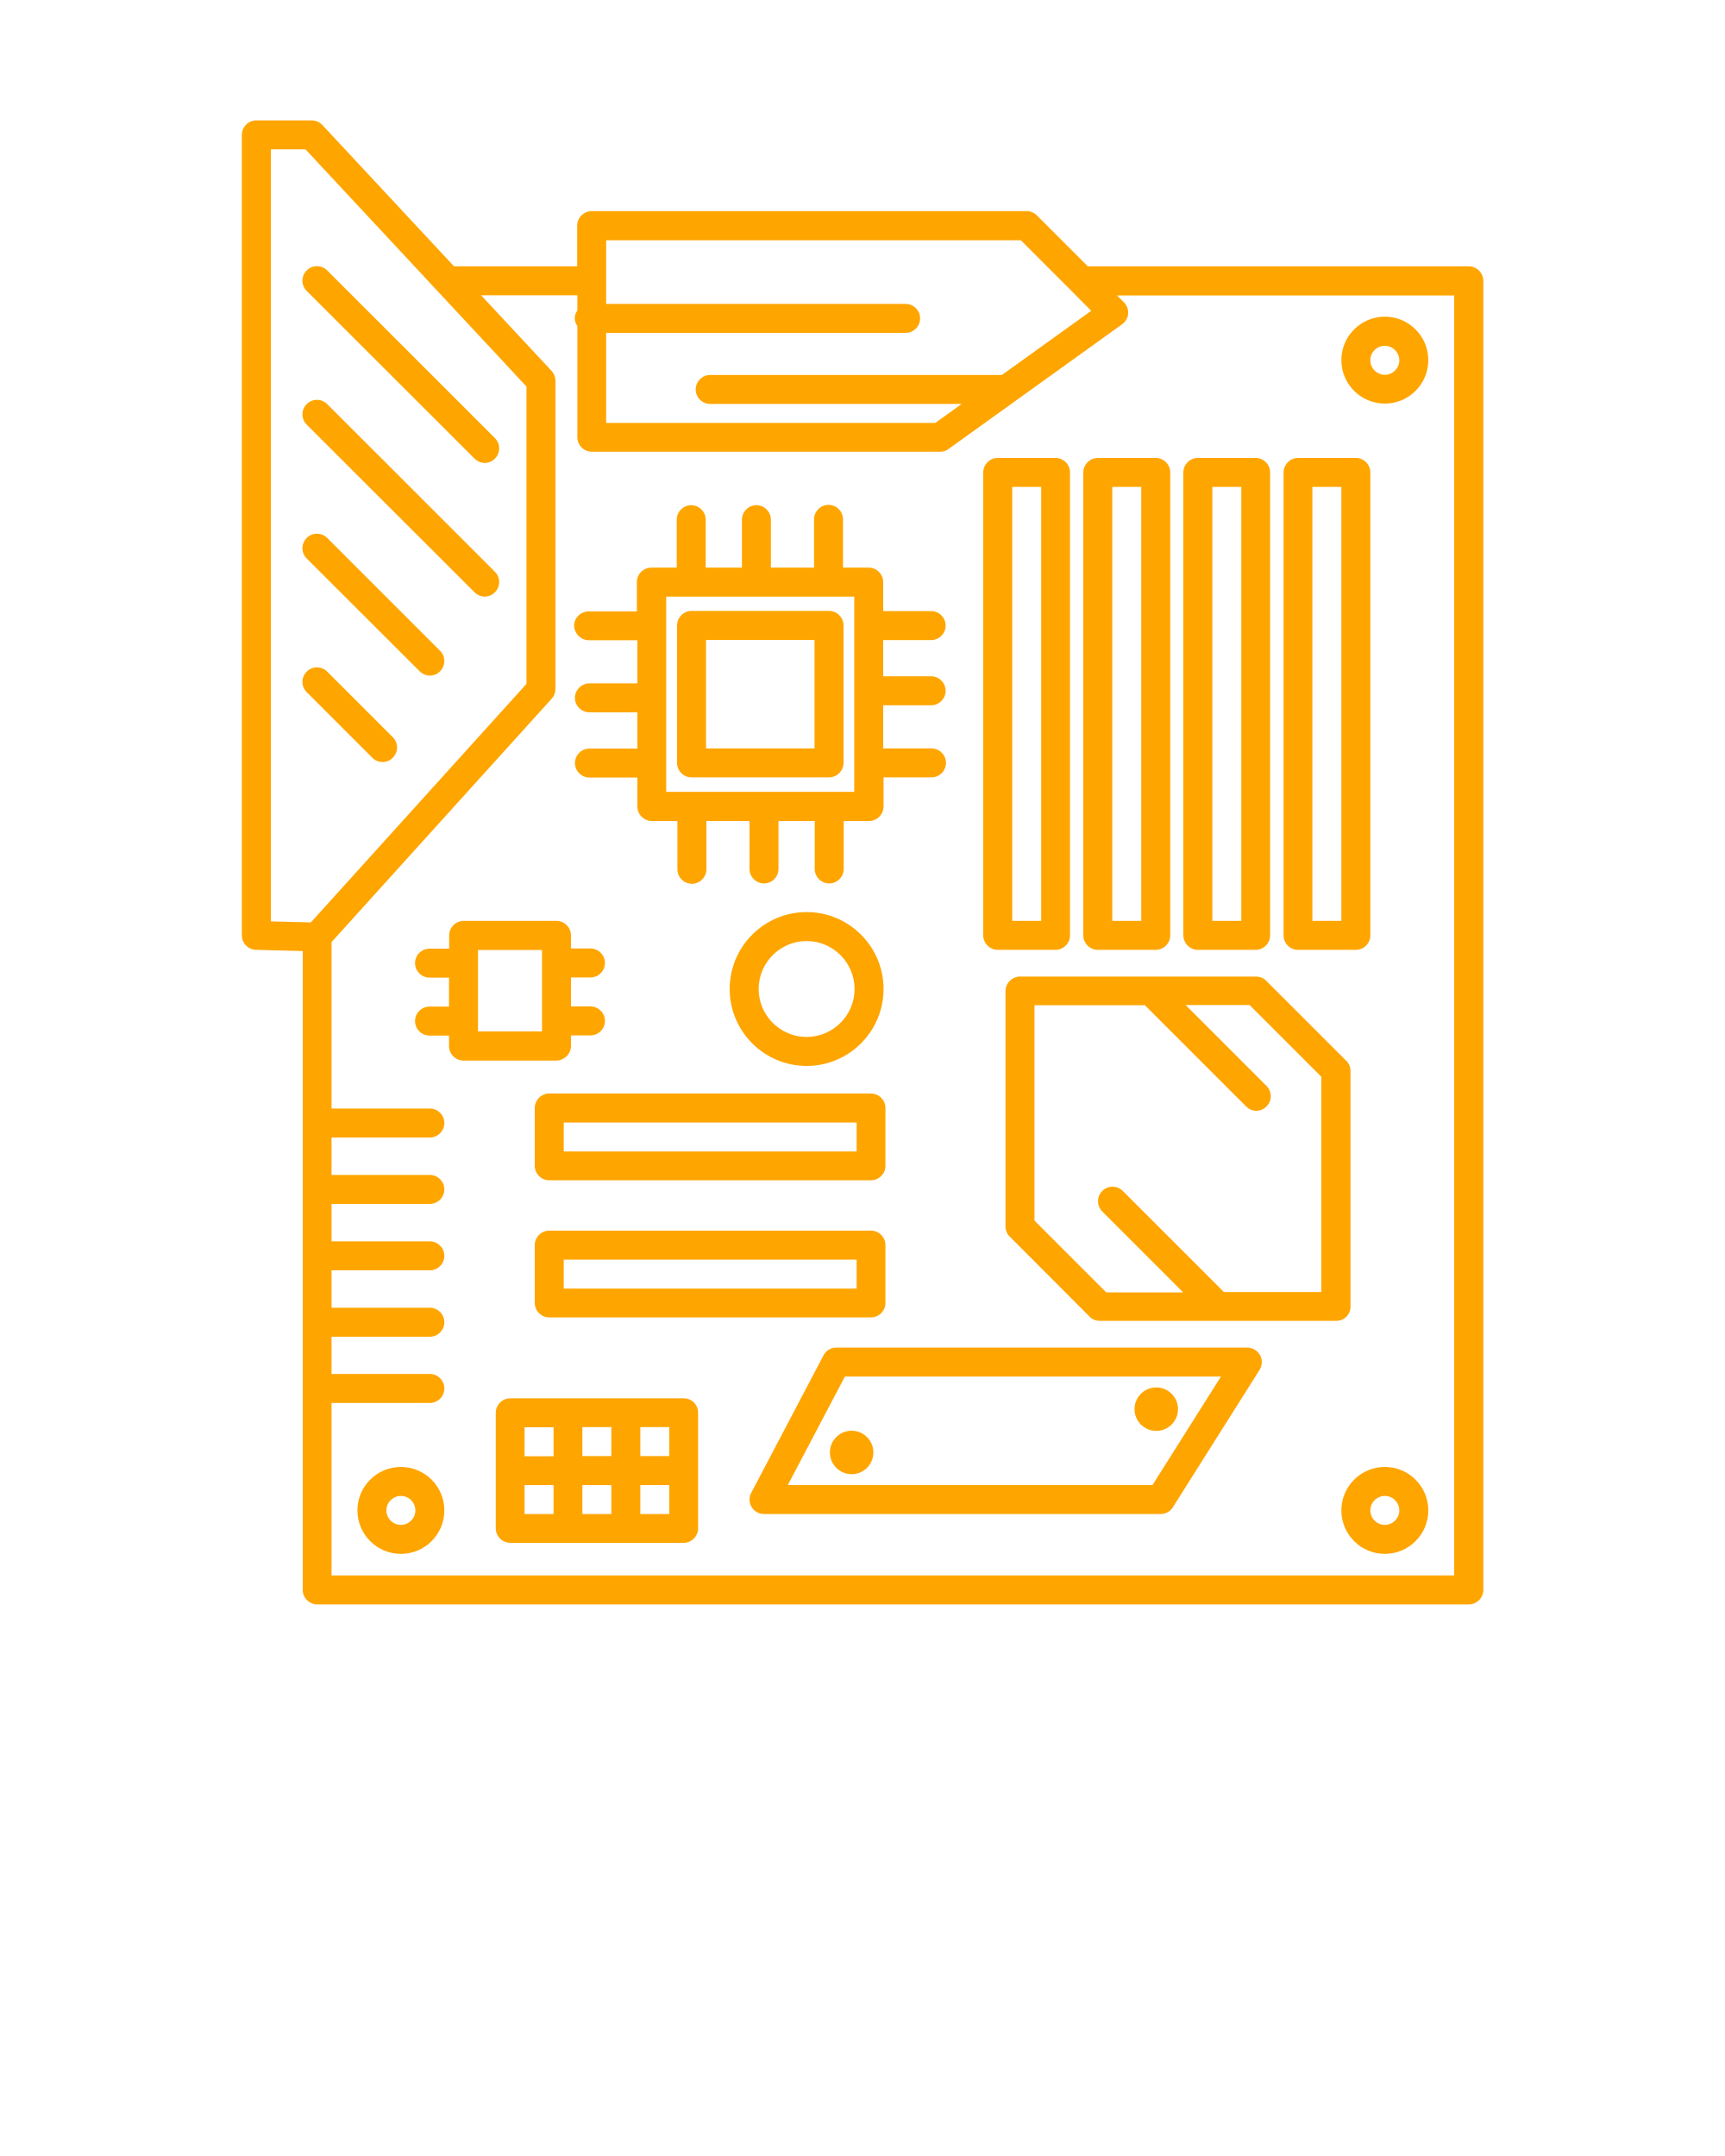
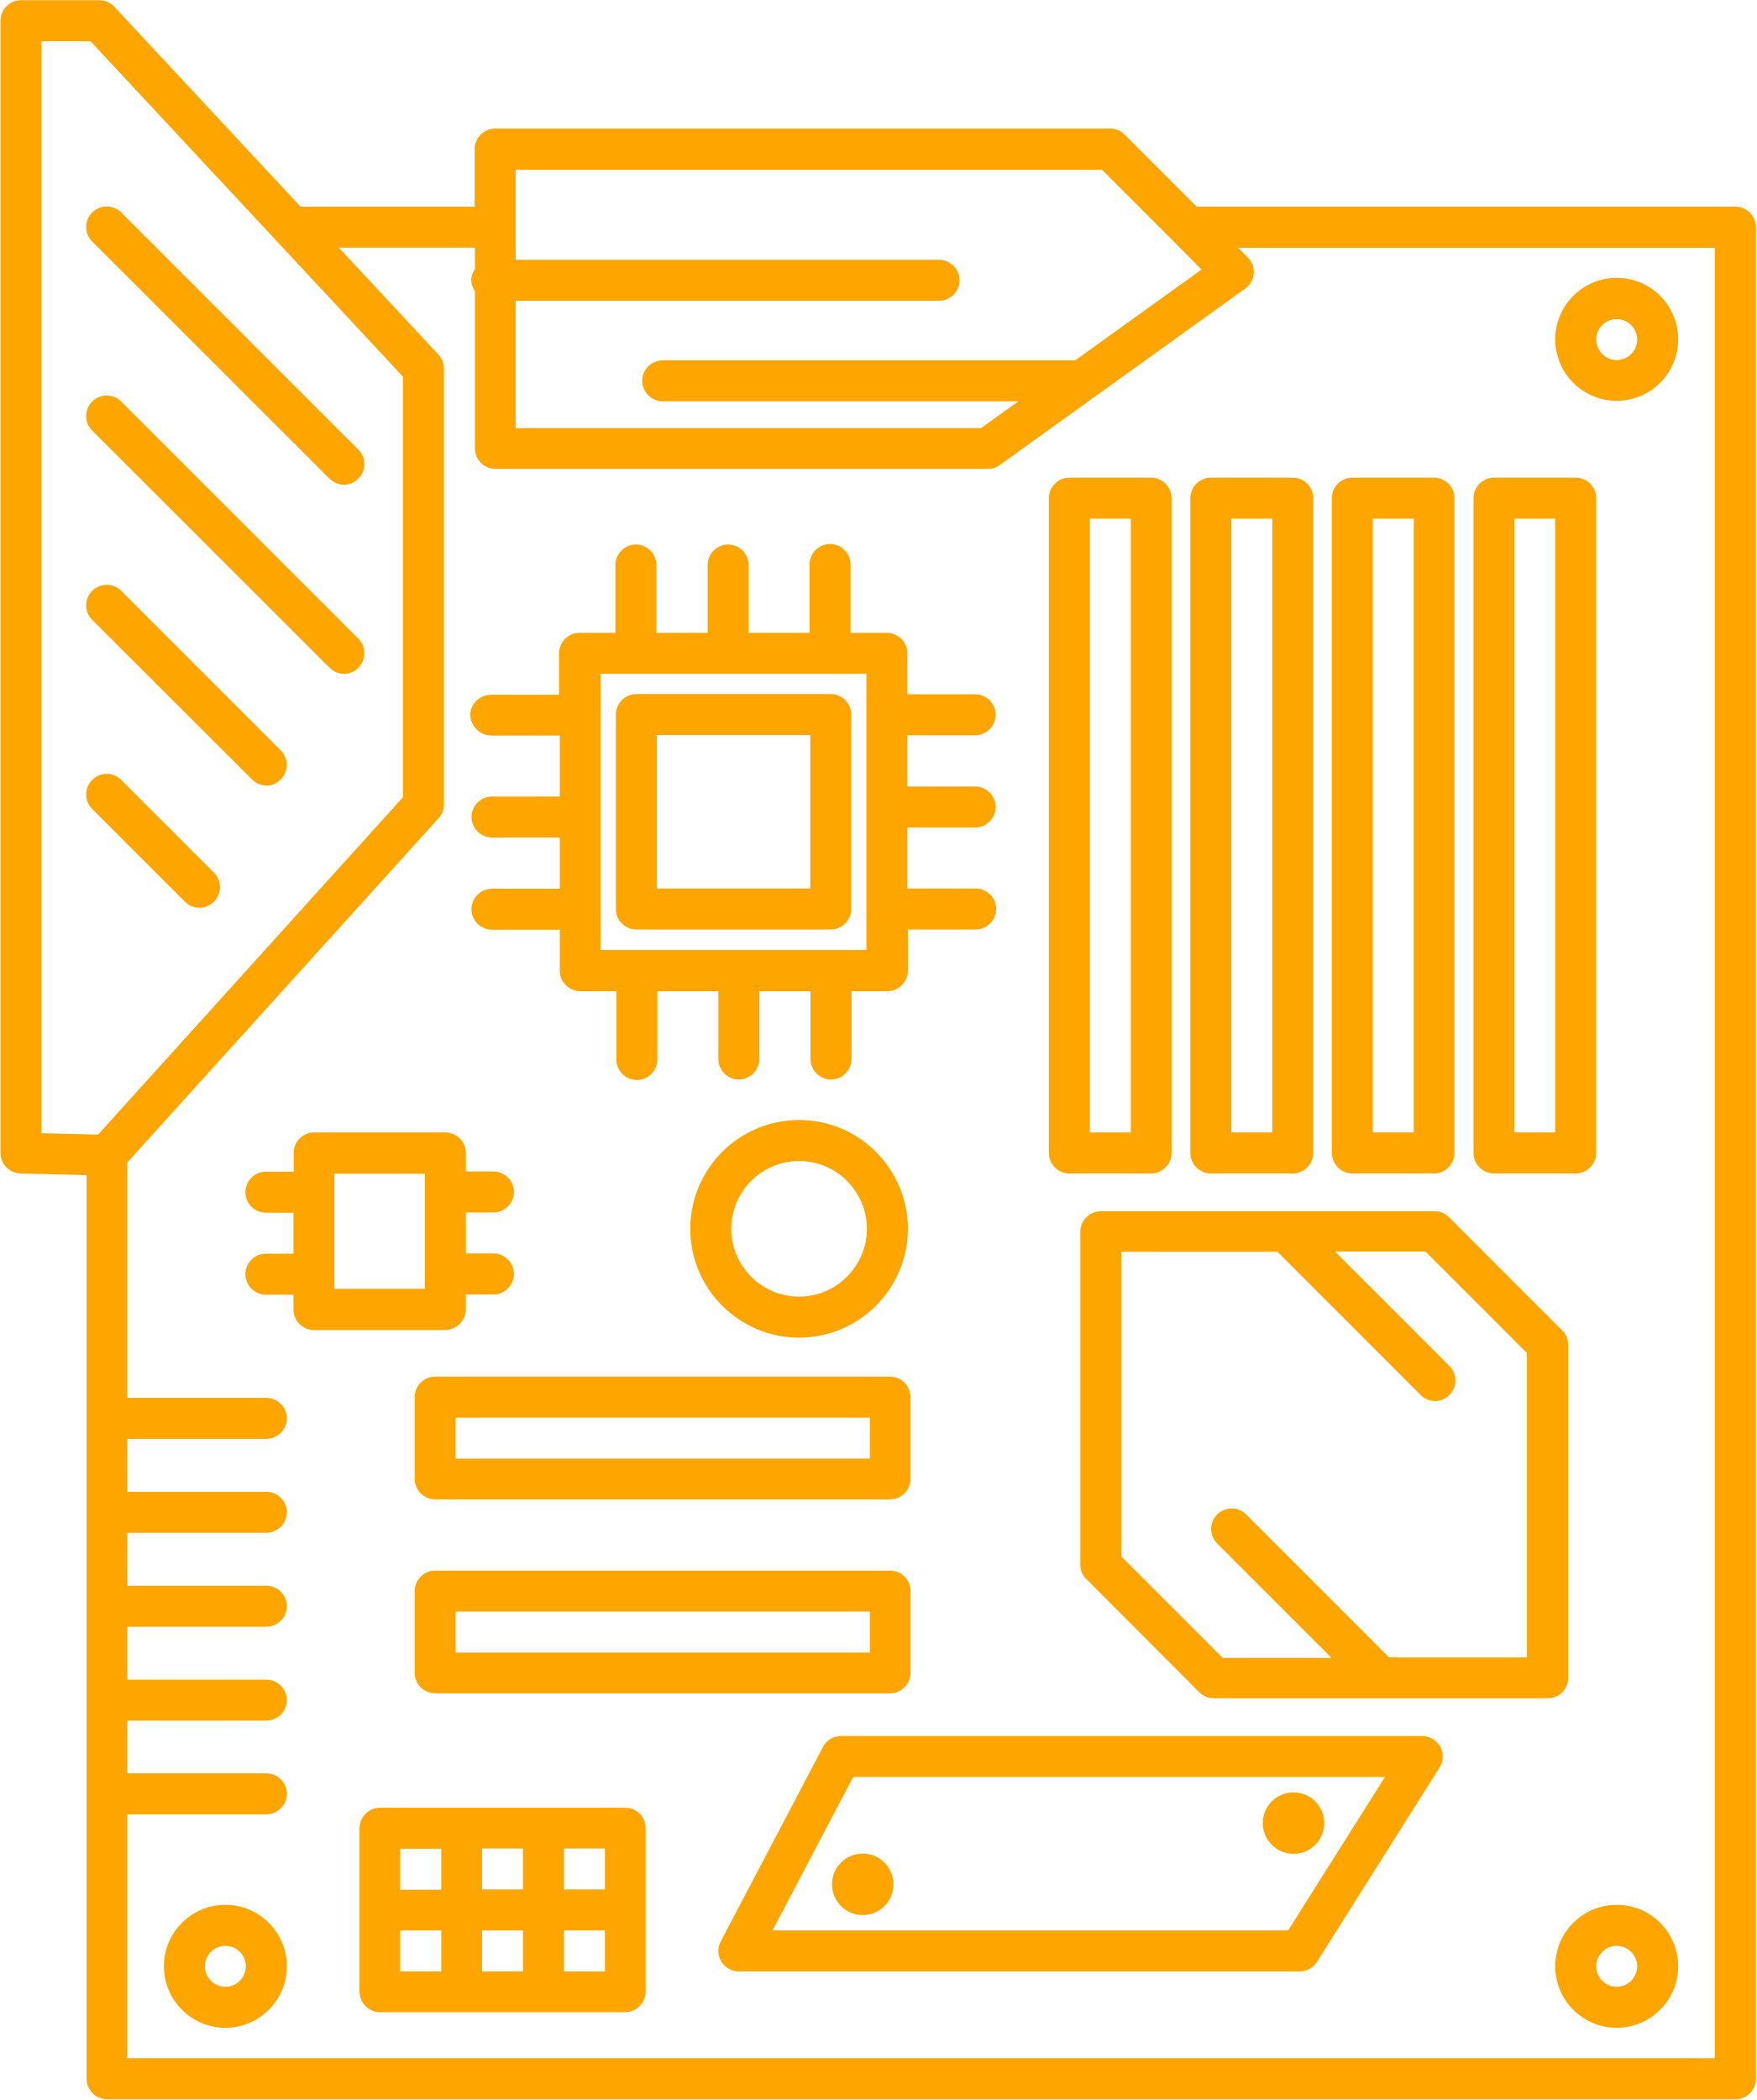
- <svg xmlns="http://www.w3.org/2000/svg" version="1.1" x="0px" y="0px" viewBox="0 0 100 125" style="enable-background:new 0 0 100 100;" xml:space="preserve" fill="orange">
+ <svg xmlns="http://www.w3.org/2000/svg" version="1.1" x="0px" y="0px" style="--darkreader-inline-fill: #cc8400;" xml:space="preserve" fill="orange" viewBox="14 6.97 72 86.08" data-darkreader-inline-fill="">
  <style type="text/css">
	.st0{display:none;}
</style>
+   <style class="darkreader darkreader--sync" media="screen" />
  <g>
    <g>
      <path d="M85.14,15.44H63.06l-2.95-2.95c-0.16-0.16-0.37-0.25-0.59-0.25H34.3c-0.46,0-0.84,0.38-0.84,0.84v2.36h-7.14l-7.63-8.19    c-0.16-0.17-0.38-0.27-0.61-0.27h-3.22c-0.46,0-0.84,0.38-0.84,0.84v46.41c0,0.45,0.36,0.83,0.82,0.84l2.71,0.07v37.04    c0,0.46,0.38,0.84,0.84,0.84h66.76c0.46,0,0.84-0.38,0.84-0.84V16.28C85.98,15.81,85.61,15.44,85.14,15.44z M59.17,13.92    l2.95,2.95c0,0,0,0,0.01,0.01l1.13,1.14l-5.18,3.72H41.17c-0.46,0-0.84,0.38-0.84,0.84s0.38,0.84,0.84,0.84h14.58l-1.53,1.1H35.14    v-5.22H52.5c0.46,0,0.84-0.38,0.84-0.84c0-0.46-0.38-0.84-0.84-0.84H35.14v-1.32c0,0,0-0.01,0-0.01c0,0,0-0.01,0-0.01v-2.35H59.17    z M15.7,8.66h2.01l7.64,8.2c0.01,0.01,0.01,0.01,0.02,0.02l5.15,5.53v17.24l-12.5,13.83l-2.32-0.06V8.66z M84.3,91.34H19.22v-10    h5.7c0.46,0,0.84-0.38,0.84-0.84s-0.38-0.84-0.84-0.84h-5.7V77.5h5.7c0.46,0,0.84-0.38,0.84-0.84s-0.38-0.84-0.84-0.84h-5.7v-2.17    h5.7c0.46,0,0.84-0.38,0.84-0.84s-0.38-0.84-0.84-0.84h-5.7v-2.17h5.7c0.46,0,0.84-0.38,0.84-0.84c0-0.46-0.38-0.84-0.84-0.84    h-5.7v-2.17h5.7c0.46,0,0.84-0.38,0.84-0.84c0-0.46-0.38-0.84-0.84-0.84h-5.7v-9.65l12.76-14.11c0.14-0.15,0.22-0.35,0.22-0.56    V22.08c0-0.21-0.08-0.42-0.22-0.57l-4.09-4.39h5.58v0.88c-0.09,0.13-0.15,0.28-0.15,0.45c0,0.17,0.06,0.32,0.15,0.45v6.45    c0,0.46,0.38,0.84,0.84,0.84h20.19c0.18,0,0.35-0.05,0.49-0.16l10.06-7.23c0.2-0.14,0.33-0.37,0.35-0.61    c0.02-0.24-0.07-0.49-0.24-0.66l-0.4-0.4H84.3V91.34z" />
      <path d="M75.25,55.07h3.35c0.46,0,0.84-0.38,0.84-0.84V27.39c0-0.46-0.38-0.84-0.84-0.84h-3.35c-0.46,0-0.84,0.38-0.84,0.84v26.84    C74.41,54.69,74.78,55.07,75.25,55.07z M76.08,28.23h1.68v25.16h-1.68V28.23z" />
      <path d="M69.44,55.07h3.35c0.46,0,0.84-0.38,0.84-0.84V27.39c0-0.46-0.38-0.84-0.84-0.84h-3.35c-0.46,0-0.84,0.38-0.84,0.84v26.84    C68.61,54.69,68.98,55.07,69.44,55.07z M70.28,28.23h1.68v25.16h-1.68V28.23z" />
      <path d="M62.8,27.39v26.84c0,0.46,0.38,0.84,0.84,0.84H67c0.46,0,0.84-0.38,0.84-0.84V27.39c0-0.46-0.38-0.84-0.84-0.84h-3.35    C63.18,26.55,62.8,26.93,62.8,27.39z M64.48,28.23h1.68v25.16h-1.68V28.23z" />
      <path d="M57.84,55.07h3.35c0.46,0,0.84-0.38,0.84-0.84V27.39c0-0.46-0.38-0.84-0.84-0.84h-3.35c-0.46,0-0.84,0.38-0.84,0.84v26.84    C57,54.69,57.38,55.07,57.84,55.07z M58.68,28.23h1.68v25.16h-1.68V28.23z" />
      <path d="M51.33,64.24c0-0.46-0.38-0.84-0.84-0.84H31.84c-0.46,0-0.84,0.38-0.84,0.84v3.35c0,0.46,0.38,0.84,0.84,0.84h18.65    c0.46,0,0.84-0.38,0.84-0.84V64.24z M49.66,66.76H32.68v-1.68h16.98V66.76z" />
      <path d="M50.49,71.35H31.84c-0.46,0-0.84,0.38-0.84,0.84v3.35c0,0.46,0.38,0.84,0.84,0.84h18.65c0.46,0,0.84-0.38,0.84-0.84v-3.35    C51.33,71.73,50.96,71.35,50.49,71.35z M49.66,74.71H32.68v-1.68h16.98V74.71z" />
      <path d="M72.3,78.13H48.48c-0.31,0-0.6,0.17-0.74,0.45l-4.19,7.97c-0.14,0.26-0.13,0.57,0.02,0.82s0.42,0.41,0.72,0.41h22.99    c0.29,0,0.56-0.15,0.71-0.39l5.03-7.97c0.16-0.26,0.17-0.59,0.03-0.85C72.89,78.3,72.61,78.13,72.3,78.13z M66.81,86.1H45.67    l3.31-6.29h21.8L66.81,86.1z" />
      <path d="M40.09,45.07h7.97c0.46,0,0.84-0.38,0.84-0.84v-7.97c0-0.46-0.38-0.84-0.84-0.84h-7.97c-0.46,0-0.84,0.38-0.84,0.84v7.97    C39.25,44.7,39.63,45.07,40.09,45.07z M40.93,37.1h6.29v6.29h-6.29V37.1z" />
      <path d="M33.1,60.64v-0.61h1.13c0.46,0,0.84-0.38,0.84-0.84c0-0.46-0.38-0.84-0.84-0.84H33.1v-1.68h1.13    c0.46,0,0.84-0.38,0.84-0.84c0-0.46-0.38-0.84-0.84-0.84H33.1v-0.76c0-0.46-0.38-0.84-0.84-0.84h-5.38    c-0.46,0-0.84,0.38-0.84,0.84V55H24.9c-0.46,0-0.84,0.38-0.84,0.84c0,0.46,0.38,0.84,0.84,0.84h1.13v1.68H24.9    c-0.46,0-0.84,0.38-0.84,0.84c0,0.46,0.38,0.84,0.84,0.84h1.13v0.61c0,0.46,0.38,0.84,0.84,0.84h5.38    C32.72,61.48,33.1,61.1,33.1,60.64z M31.42,59.8h-3.71v-4.72h3.71V59.8z" />
      <path d="M34.15,37.12h2.8v2.5h-2.78c-0.46,0-0.84,0.38-0.84,0.84c0,0.46,0.38,0.84,0.84,0.84h2.78v2.1h-2.78    c-0.46,0-0.84,0.38-0.84,0.84c0,0.46,0.38,0.84,0.84,0.84h2.78v1.68c0,0.46,0.38,0.84,0.84,0.84h1.48v2.8    c0,0.46,0.38,0.84,0.84,0.84s0.84-0.38,0.84-0.84v-2.8h2.5v2.78c0,0.46,0.38,0.84,0.84,0.84s0.84-0.38,0.84-0.84v-2.78h2.1v2.78    c0,0.46,0.38,0.84,0.84,0.84c0.46,0,0.84-0.38,0.84-0.84v-2.78h1.47c0.46,0,0.84-0.38,0.84-0.84v-1.69H54    c0.46,0,0.84-0.38,0.84-0.84c0-0.46-0.38-0.84-0.84-0.84h-2.8v-2.5h2.78c0.46,0,0.84-0.38,0.84-0.84c0-0.46-0.38-0.84-0.84-0.84    H51.2v-2.1h2.78c0.46,0,0.84-0.38,0.84-0.84c0-0.46-0.38-0.84-0.84-0.84H51.2v-1.68c0-0.46-0.38-0.84-0.84-0.84h-1.49v-2.8    c0-0.46-0.38-0.84-0.84-0.84c-0.46,0-0.84,0.38-0.84,0.84v2.8h-2.5v-2.78c0-0.46-0.38-0.84-0.84-0.84s-0.84,0.38-0.84,0.84v2.78    h-2.1v-2.78c0-0.46-0.38-0.84-0.84-0.84s-0.84,0.38-0.84,0.84v2.78h-1.47c-0.46,0-0.84,0.38-0.84,0.84v1.7h-2.8    c-0.46,0-0.84,0.38-0.84,0.84C33.31,36.75,33.68,37.12,34.15,37.12z M38.62,34.59h10.9v11.32h-10.9V34.59z" />
      <path d="M23.24,85.05c-1.39,0-2.52,1.13-2.52,2.52c0,1.39,1.13,2.52,2.52,2.52s2.52-1.13,2.52-2.52    C25.76,86.18,24.63,85.05,23.24,85.05z M23.24,88.41c-0.46,0-0.84-0.38-0.84-0.84c0-0.46,0.38-0.84,0.84-0.84s0.84,0.38,0.84,0.84    C24.08,88.03,23.7,88.41,23.24,88.41z" />
      <path d="M51.22,57.34c0-2.46-2-4.46-4.46-4.46c-2.46,0-4.46,2-4.46,4.46c0,2.46,2,4.46,4.46,4.46    C49.22,61.8,51.22,59.8,51.22,57.34z M43.98,57.34c0-1.53,1.25-2.78,2.78-2.78s2.78,1.25,2.78,2.78c0,1.53-1.25,2.78-2.78,2.78    S43.98,58.87,43.98,57.34z" />
      <path d="M80.28,85.05c-1.39,0-2.52,1.13-2.52,2.52c0,1.39,1.13,2.52,2.52,2.52c1.39,0,2.52-1.13,2.52-2.52    C82.8,86.18,81.67,85.05,80.28,85.05z M80.28,88.41c-0.46,0-0.84-0.38-0.84-0.84c0-0.46,0.38-0.84,0.84-0.84    c0.46,0,0.84,0.38,0.84,0.84C81.12,88.03,80.74,88.41,80.28,88.41z" />
      <path d="M80.28,23.4c1.39,0,2.52-1.13,2.52-2.52s-1.13-2.52-2.52-2.52c-1.39,0-2.52,1.13-2.52,2.52S78.89,23.4,80.28,23.4z     M80.28,20.05c0.46,0,0.84,0.38,0.84,0.84c0,0.46-0.38,0.84-0.84,0.84c-0.46,0-0.84-0.38-0.84-0.84    C79.44,20.42,79.82,20.05,80.28,20.05z" />
      <circle cx="49.37" cy="84.21" r="1.26" />
      <circle cx="67.03" cy="81.7" r="1.26" />
      <path d="M78.29,75.76V62.1c0-0.11-0.02-0.22-0.06-0.32c-0.04-0.1-0.1-0.2-0.18-0.27l-4.65-4.65c-0.08-0.08-0.17-0.14-0.27-0.18    c-0.1-0.04-0.21-0.06-0.32-0.06H59.13c-0.46,0-0.84,0.38-0.84,0.84V71.1c0,0.01,0,0.01,0,0.02c0,0.1,0.02,0.2,0.06,0.3    c0.04,0.1,0.1,0.2,0.18,0.27l4.64,4.65c0.08,0.08,0.17,0.14,0.27,0.18c0.1,0.04,0.21,0.06,0.32,0.06h13.67    C77.91,76.6,78.29,76.22,78.29,75.76z M70.96,74.92l-5.87-5.87c-0.33-0.33-0.86-0.33-1.19,0c-0.33,0.33-0.33,0.86,0,1.19    l4.69,4.69h-4.46l-4.16-4.16V58.28h6.4l5.87,5.87c0.16,0.16,0.38,0.25,0.59,0.25s0.43-0.08,0.59-0.25c0.33-0.33,0.33-0.86,0-1.19    l-4.69-4.69h3.71l4.16,4.16v12.48H70.96z" />
      <path d="M27.51,26.59c0.16,0.16,0.38,0.25,0.59,0.25s0.43-0.08,0.59-0.25c0.33-0.33,0.33-0.86,0-1.19l-9.72-9.72    c-0.33-0.33-0.86-0.33-1.19,0c-0.33,0.33-0.33,0.86,0,1.19L27.51,26.59z" />
      <path d="M27.51,34.34c0.16,0.16,0.38,0.25,0.59,0.25s0.43-0.08,0.59-0.25c0.33-0.33,0.33-0.86,0-1.19l-9.72-9.72    c-0.33-0.33-0.86-0.33-1.19,0s-0.33,0.86,0,1.19L27.51,34.34z" />
      <path d="M24.33,38.92c0.16,0.16,0.38,0.25,0.59,0.25c0.21,0,0.43-0.08,0.59-0.25c0.33-0.33,0.33-0.86,0-1.19l-6.54-6.54    c-0.33-0.33-0.86-0.33-1.19,0s-0.33,0.86,0,1.19L24.33,38.92z" />
      <path d="M22.18,44.18c0.21,0,0.43-0.08,0.59-0.25c0.33-0.33,0.33-0.86,0-1.19l-3.8-3.8c-0.33-0.33-0.86-0.33-1.19,0    c-0.33,0.33-0.33,0.86,0,1.19l3.8,3.8C21.75,44.1,21.96,44.18,22.18,44.18z" />
      <path d="M39.63,81.07h-3.35h-3.35h-3.35c-0.46,0-0.84,0.38-0.84,0.84v3.35c0,0,0,0,0,0c0,0,0,0,0,0v3.35    c0,0.46,0.38,0.84,0.84,0.84h3.35h3.35h3.35c0.46,0,0.84-0.38,0.84-0.84v-3.35c0,0,0,0,0,0c0,0,0,0,0,0v-3.35    C40.47,81.44,40.1,81.07,39.63,81.07z M38.8,84.42h-1.68v-1.68h1.68V84.42z M35.44,84.42h-1.68v-1.68h1.68V84.42z M30.41,82.75    h1.68v1.68h-1.68V82.75z M30.41,86.1h1.68v1.68h-1.68V86.1z M33.76,86.1h1.68v1.68h-1.68V86.1z M38.8,87.78h-1.68V86.1h1.68V87.78    z" />
    </g>
  </g>
</svg>
